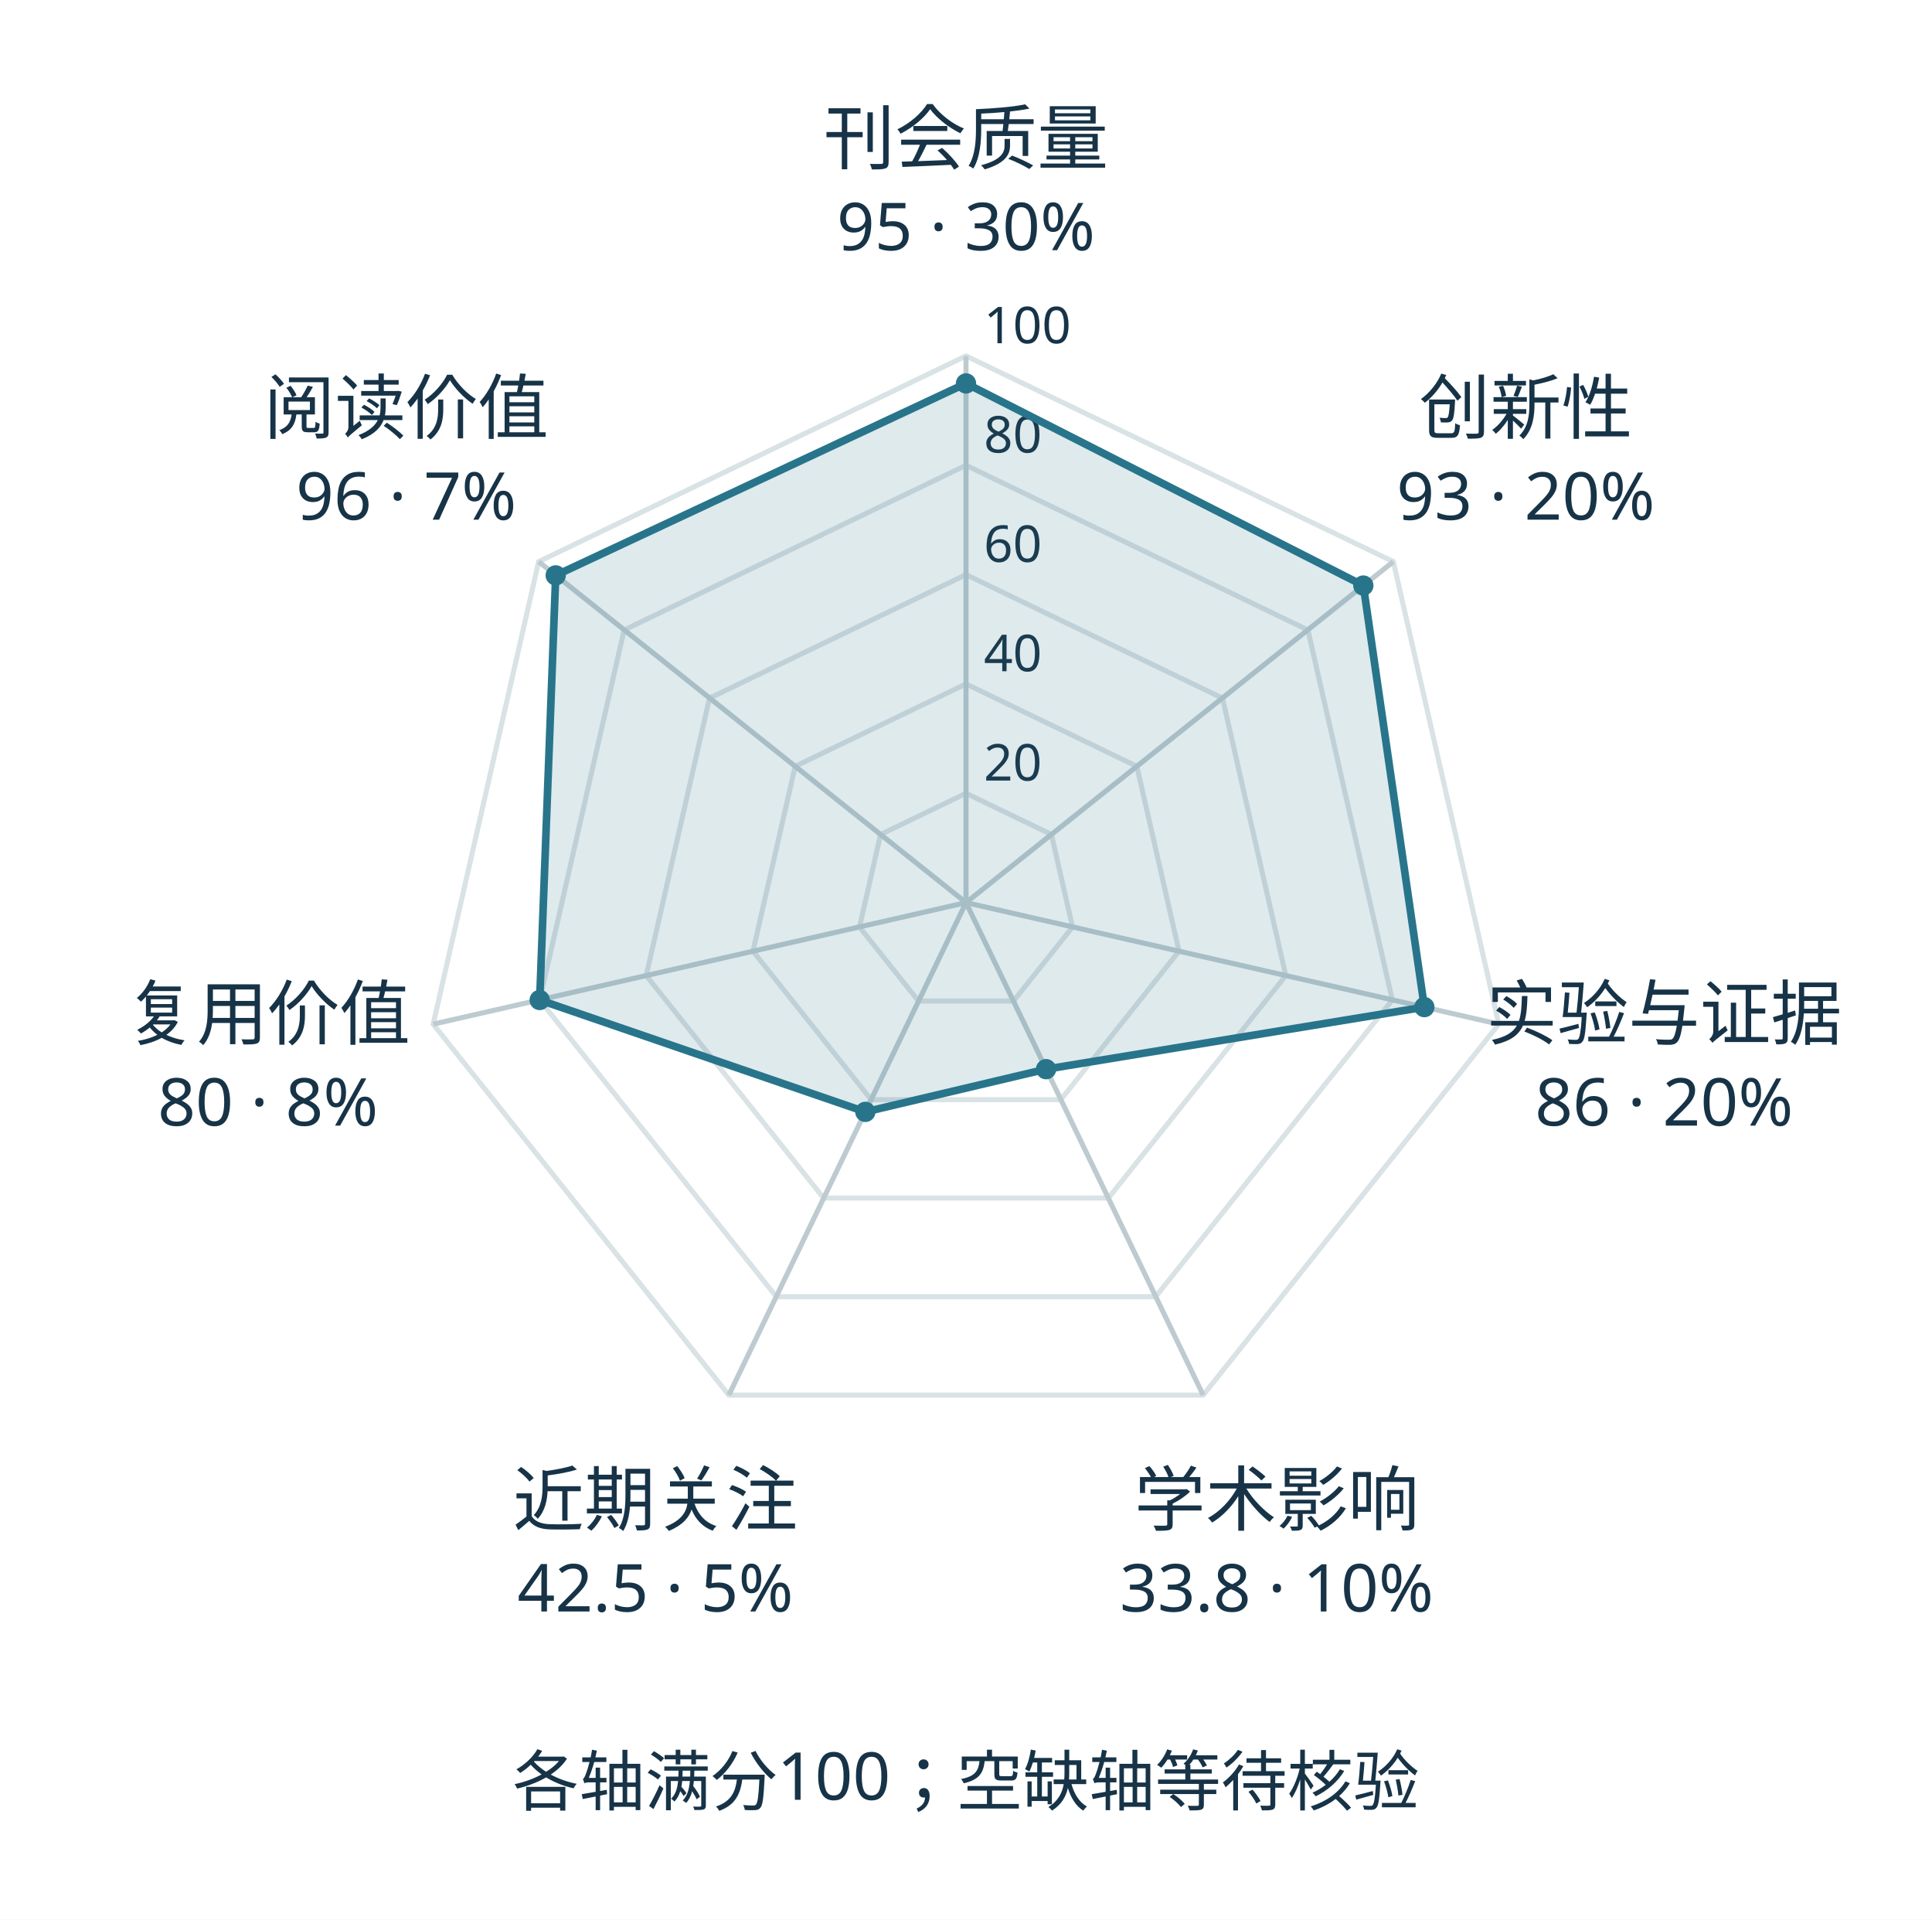
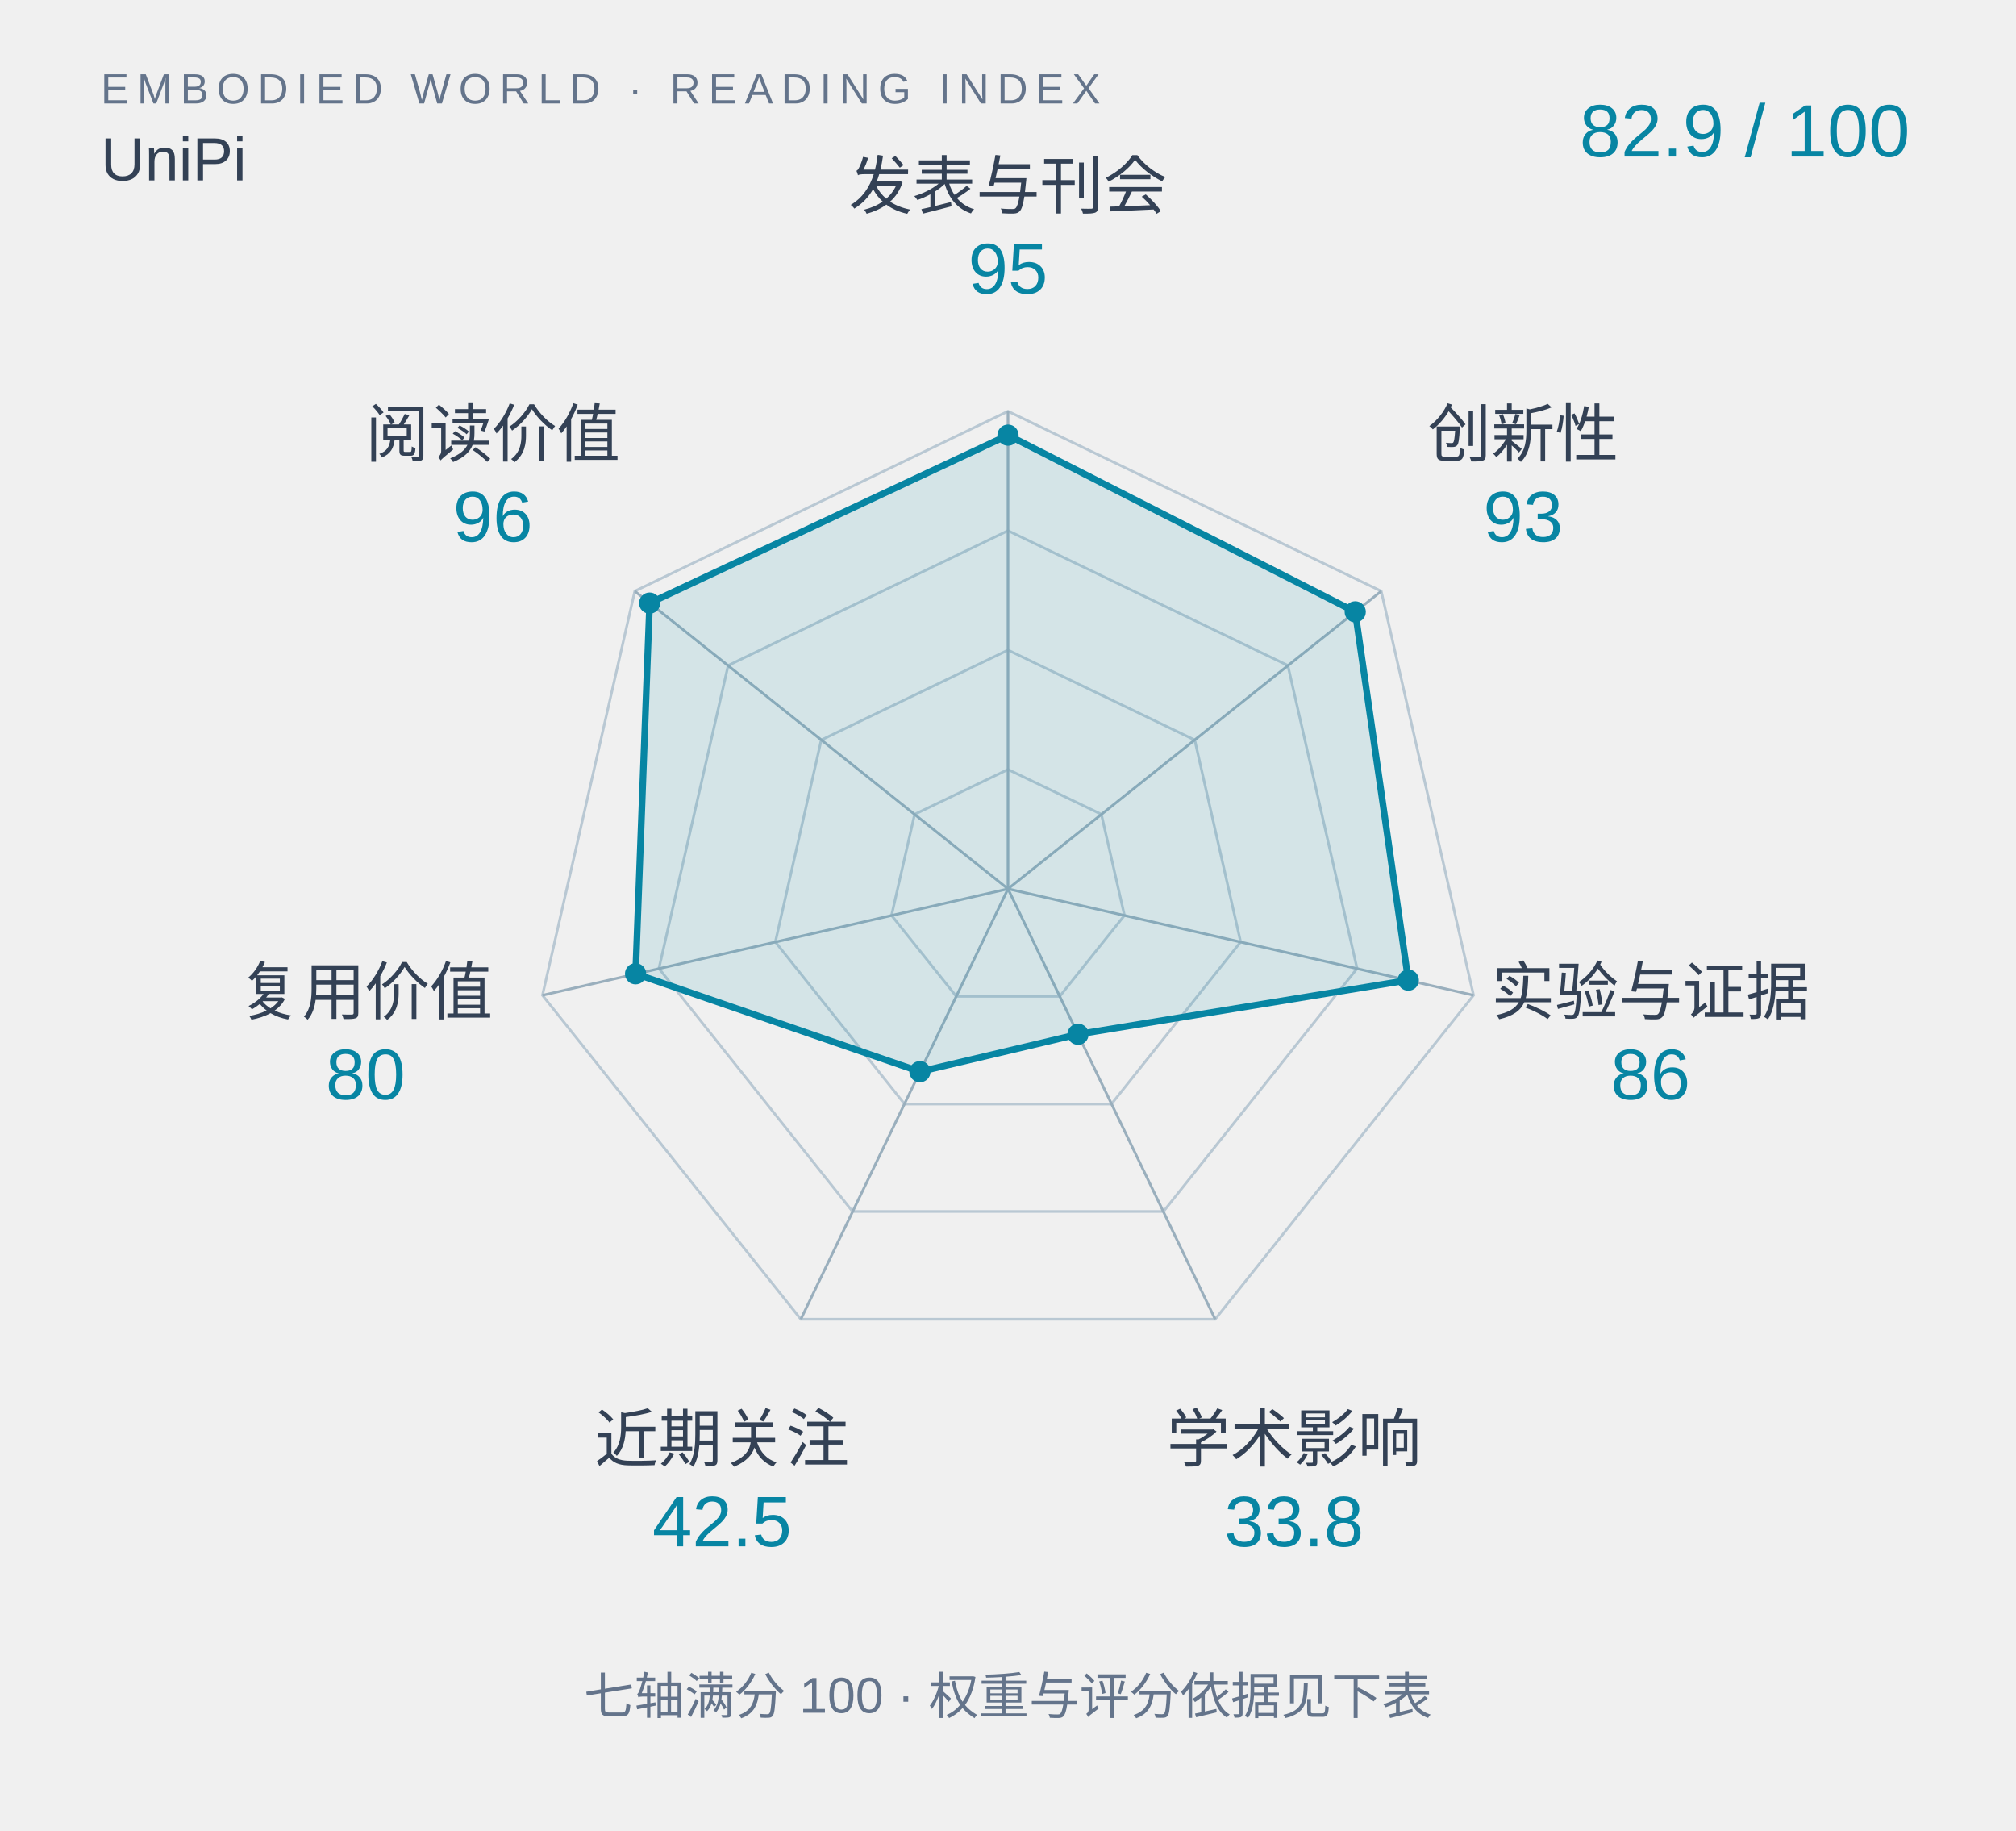
- <svg xmlns="http://www.w3.org/2000/svg" width="760" height="755" viewBox="0 0 760 755" role="img">
-   <rect width="760" height="755" fill="#fff" />
-   <g font-family="sans-serif" font-size="28" fill="#173347">
-     <polygon points="380.0,312.0 413.6,328.2 421.9,364.6 398.7,393.7 361.3,393.7 338.1,364.6 346.4,328.2" fill="none" stroke="#d9e2e5" stroke-width="2" />
-     <text x="387" y="307.0" font-size="20">20</text>
-     <polygon points="380.0,269.0 447.2,301.4 463.8,374.1 417.3,432.5 342.7,432.5 296.2,374.1 312.8,301.4" fill="none" stroke="#d9e2e5" stroke-width="2" />
-     <text x="387" y="264.0" font-size="20">40</text>
-     <polygon points="380.0,226.0 480.9,274.6 505.8,383.7 436.0,471.2 324.0,471.2 254.2,383.7 279.1,274.6" fill="none" stroke="#d9e2e5" stroke-width="2" />
-     <text x="387" y="221.0" font-size="20">60</text>
-     <polygon points="380.0,183.0 514.5,247.8 547.7,393.3 454.6,510.0 305.4,510.0 212.3,393.3 245.5,247.8" fill="none" stroke="#d9e2e5" stroke-width="2" />
-     <text x="387" y="178.0" font-size="20">80</text>
-     <polygon points="380.0,140.0 548.1,220.9 589.6,402.8 473.3,548.7 286.7,548.7 170.4,402.8 211.9,220.9" fill="none" stroke="#d9e2e5" stroke-width="2" />
-     <text x="387" y="135.0" font-size="20">100</text>
-     <line x1="380" y1="355" x2="380.0" y2="140.0" stroke="#bdcbd1" stroke-width="2" />
-     <text x="380.0" y="64.4" text-anchor="middle">刊会质量</text>
-     <text x="380.0" y="98.4" font-size="26" text-anchor="middle">95 · 30%</text>
-     <line x1="380" y1="355" x2="548.1" y2="220.9" stroke="#bdcbd1" stroke-width="2" />
-     <text x="600.2" y="170.4" text-anchor="middle">创新性</text>
-     <text x="600.2" y="204.4" font-size="26" text-anchor="middle">93 · 20%</text>
-     <line x1="380" y1="355" x2="589.6" y2="402.8" stroke="#bdcbd1" stroke-width="2" />
-     <text x="654.6" y="408.7" text-anchor="middle">实验与证据</text>
-     <text x="654.6" y="442.7" font-size="26" text-anchor="middle">86 · 20%</text>
-     <line x1="380" y1="355" x2="473.3" y2="548.7" stroke="#bdcbd1" stroke-width="2" />
-     <text x="502.2" y="599.8" text-anchor="middle">学术影响</text>
-     <text x="502.2" y="633.8" font-size="26" text-anchor="middle">33.8 · 10%</text>
-     <line x1="380" y1="355" x2="286.7" y2="548.7" stroke="#bdcbd1" stroke-width="2" />
-     <text x="257.8" y="599.8" text-anchor="middle">近期关注</text>
-     <text x="257.8" y="633.8" font-size="26" text-anchor="middle">42.5 · 5%</text>
-     <line x1="380" y1="355" x2="170.4" y2="402.8" stroke="#bdcbd1" stroke-width="2" />
-     <text x="105.4" y="408.7" text-anchor="middle">复用价值</text>
-     <text x="105.4" y="442.7" font-size="26" text-anchor="middle">80 · 8%</text>
-     <line x1="380" y1="355" x2="211.9" y2="220.9" stroke="#bdcbd1" stroke-width="2" />
-     <text x="159.8" y="170.4" text-anchor="middle">阅读价值</text>
-     <text x="159.8" y="204.4" font-size="26" text-anchor="middle">96 · 7%</text>
-     <polygon points="380.0,150.8 536.3,230.3 560.3,396.1 411.5,420.5 340.4,437.3 212.3,393.3 218.6,226.3" fill="#28758b" fill-opacity=".15" stroke="#28758b" stroke-width="3" />
-     <circle cx="380.0" cy="150.8" r="4" fill="#28758b" />
-     <circle cx="536.3" cy="230.3" r="4" fill="#28758b" />
-     <circle cx="560.3" cy="396.1" r="4" fill="#28758b" />
-     <circle cx="411.5" cy="420.5" r="4" fill="#28758b" />
-     <circle cx="340.4" cy="437.3" r="4" fill="#28758b" />
-     <circle cx="212.3" cy="393.3" r="4" fill="#28758b" />
-     <circle cx="218.6" cy="226.3" r="4" fill="#28758b" />
-     <text x="380" y="710" font-size="26" text-anchor="middle">各轴满分100；空缺轴等待核验</text>
+ <svg xmlns="http://www.w3.org/2000/svg" width="760" height="690" viewBox="0 0 760 690" role="img">
+   <g font-family="Arial, PingFang SC, sans-serif" fill="#334155">
+     <text x="38" y="39" font-size="16" letter-spacing="3" fill="#64748b">EMBODIED WORLD · READING INDEX</text>
+     <text x="38" y="68" font-size="23">UniPi</text>
+     <text x="720" y="59" font-size="28" text-anchor="end" fill="#0785a3">82.9 / 100</text>
+     <polygon points="380.0,290.0 415.2,306.9 423.9,345.0 399.5,375.5 360.5,375.5 336.1,345.0 344.8,306.9" fill="none" stroke="#b9c8d3" stroke-width="1" />
+     <polygon points="380.0,245.0 450.4,278.9 467.7,355.0 419.0,416.1 341.0,416.1 292.3,355.0 309.6,278.9" fill="none" stroke="#b9c8d3" stroke-width="1" />
+     <polygon points="380.0,200.0 485.5,250.8 511.6,365.0 438.6,456.6 321.4,456.6 248.4,365.0 274.5,250.8" fill="none" stroke="#b9c8d3" stroke-width="1" />
+     <polygon points="380.0,155.0 520.7,222.8 555.5,375.1 458.1,497.2 301.9,497.2 204.5,375.1 239.3,222.8" fill="none" stroke="#b9c8d3" stroke-width="1" />
+     <line x1="380" y1="335" x2="380.0" y2="155.0" stroke="#9aafbd" stroke-width="1" />
+     <line x1="380" y1="335" x2="520.7" y2="222.8" stroke="#9aafbd" stroke-width="1" />
+     <line x1="380" y1="335" x2="555.5" y2="375.1" stroke="#9aafbd" stroke-width="1" />
+     <line x1="380" y1="335" x2="458.1" y2="497.2" stroke="#9aafbd" stroke-width="1" />
+     <line x1="380" y1="335" x2="301.9" y2="497.2" stroke="#9aafbd" stroke-width="1" />
+     <line x1="380" y1="335" x2="204.5" y2="375.1" stroke="#9aafbd" stroke-width="1" />
+     <line x1="380" y1="335" x2="239.3" y2="222.8" stroke="#9aafbd" stroke-width="1" />
+     <polygon points="380.0,164.0 510.9,230.6 530.9,369.4 406.4,389.8 346.8,403.9 239.6,367.0 244.9,227.3" fill="#0785a3" fill-opacity=".12" stroke="#0785a3" stroke-width="2.5" stroke-linejoin="round" />
+     <text x="380.0" y="78.6" font-size="24" text-anchor="middle">发表与刊会</text>
+     <text x="380.0" y="110.6" font-size="27" fill="#0785a3" text-anchor="middle">95</text>
+     <circle cx="380.0" cy="164.0" r="4" fill="#0785a3" />
+     <text x="574.2" y="172.1" font-size="24" text-anchor="middle">创新性</text>
+     <text x="574.2" y="204.1" font-size="27" fill="#0785a3" text-anchor="middle">93</text>
+     <circle cx="510.9" cy="230.6" r="4" fill="#0785a3" />
+     <text x="622.2" y="382.3" font-size="24" text-anchor="middle">实验与证据</text>
+     <text x="622.2" y="414.3" font-size="27" fill="#0785a3" text-anchor="middle">86</text>
+     <circle cx="530.9" cy="369.4" r="4" fill="#0785a3" />
+     <text x="487.8" y="550.8" font-size="24" text-anchor="middle">学术影响</text>
+     <text x="487.8" y="582.8" font-size="27" fill="#0785a3" text-anchor="middle">33.8</text>
+     <circle cx="406.4" cy="389.8" r="4" fill="#0785a3" />
+     <text x="272.2" y="550.8" font-size="24" text-anchor="middle">近期关注</text>
+     <text x="272.2" y="582.8" font-size="27" fill="#0785a3" text-anchor="middle">42.5</text>
+     <circle cx="346.8" cy="403.9" r="4" fill="#0785a3" />
+     <text x="137.8" y="382.3" font-size="24" text-anchor="middle">复用价值</text>
+     <text x="137.8" y="414.3" font-size="27" fill="#0785a3" text-anchor="middle">80</text>
+     <circle cx="239.6" cy="367.0" r="4" fill="#0785a3" />
+     <text x="185.8" y="172.1" font-size="24" text-anchor="middle">阅读价值</text>
+     <text x="185.8" y="204.1" font-size="27" fill="#0785a3" text-anchor="middle">96</text>
+     <circle cx="244.9" cy="227.3" r="4" fill="#0785a3" />
+     <text x="380" y="646" font-size="19" text-anchor="middle" fill="#64748b">七轴满分 100 · 权重与评分依据见下表</text>
  </g>
</svg>
